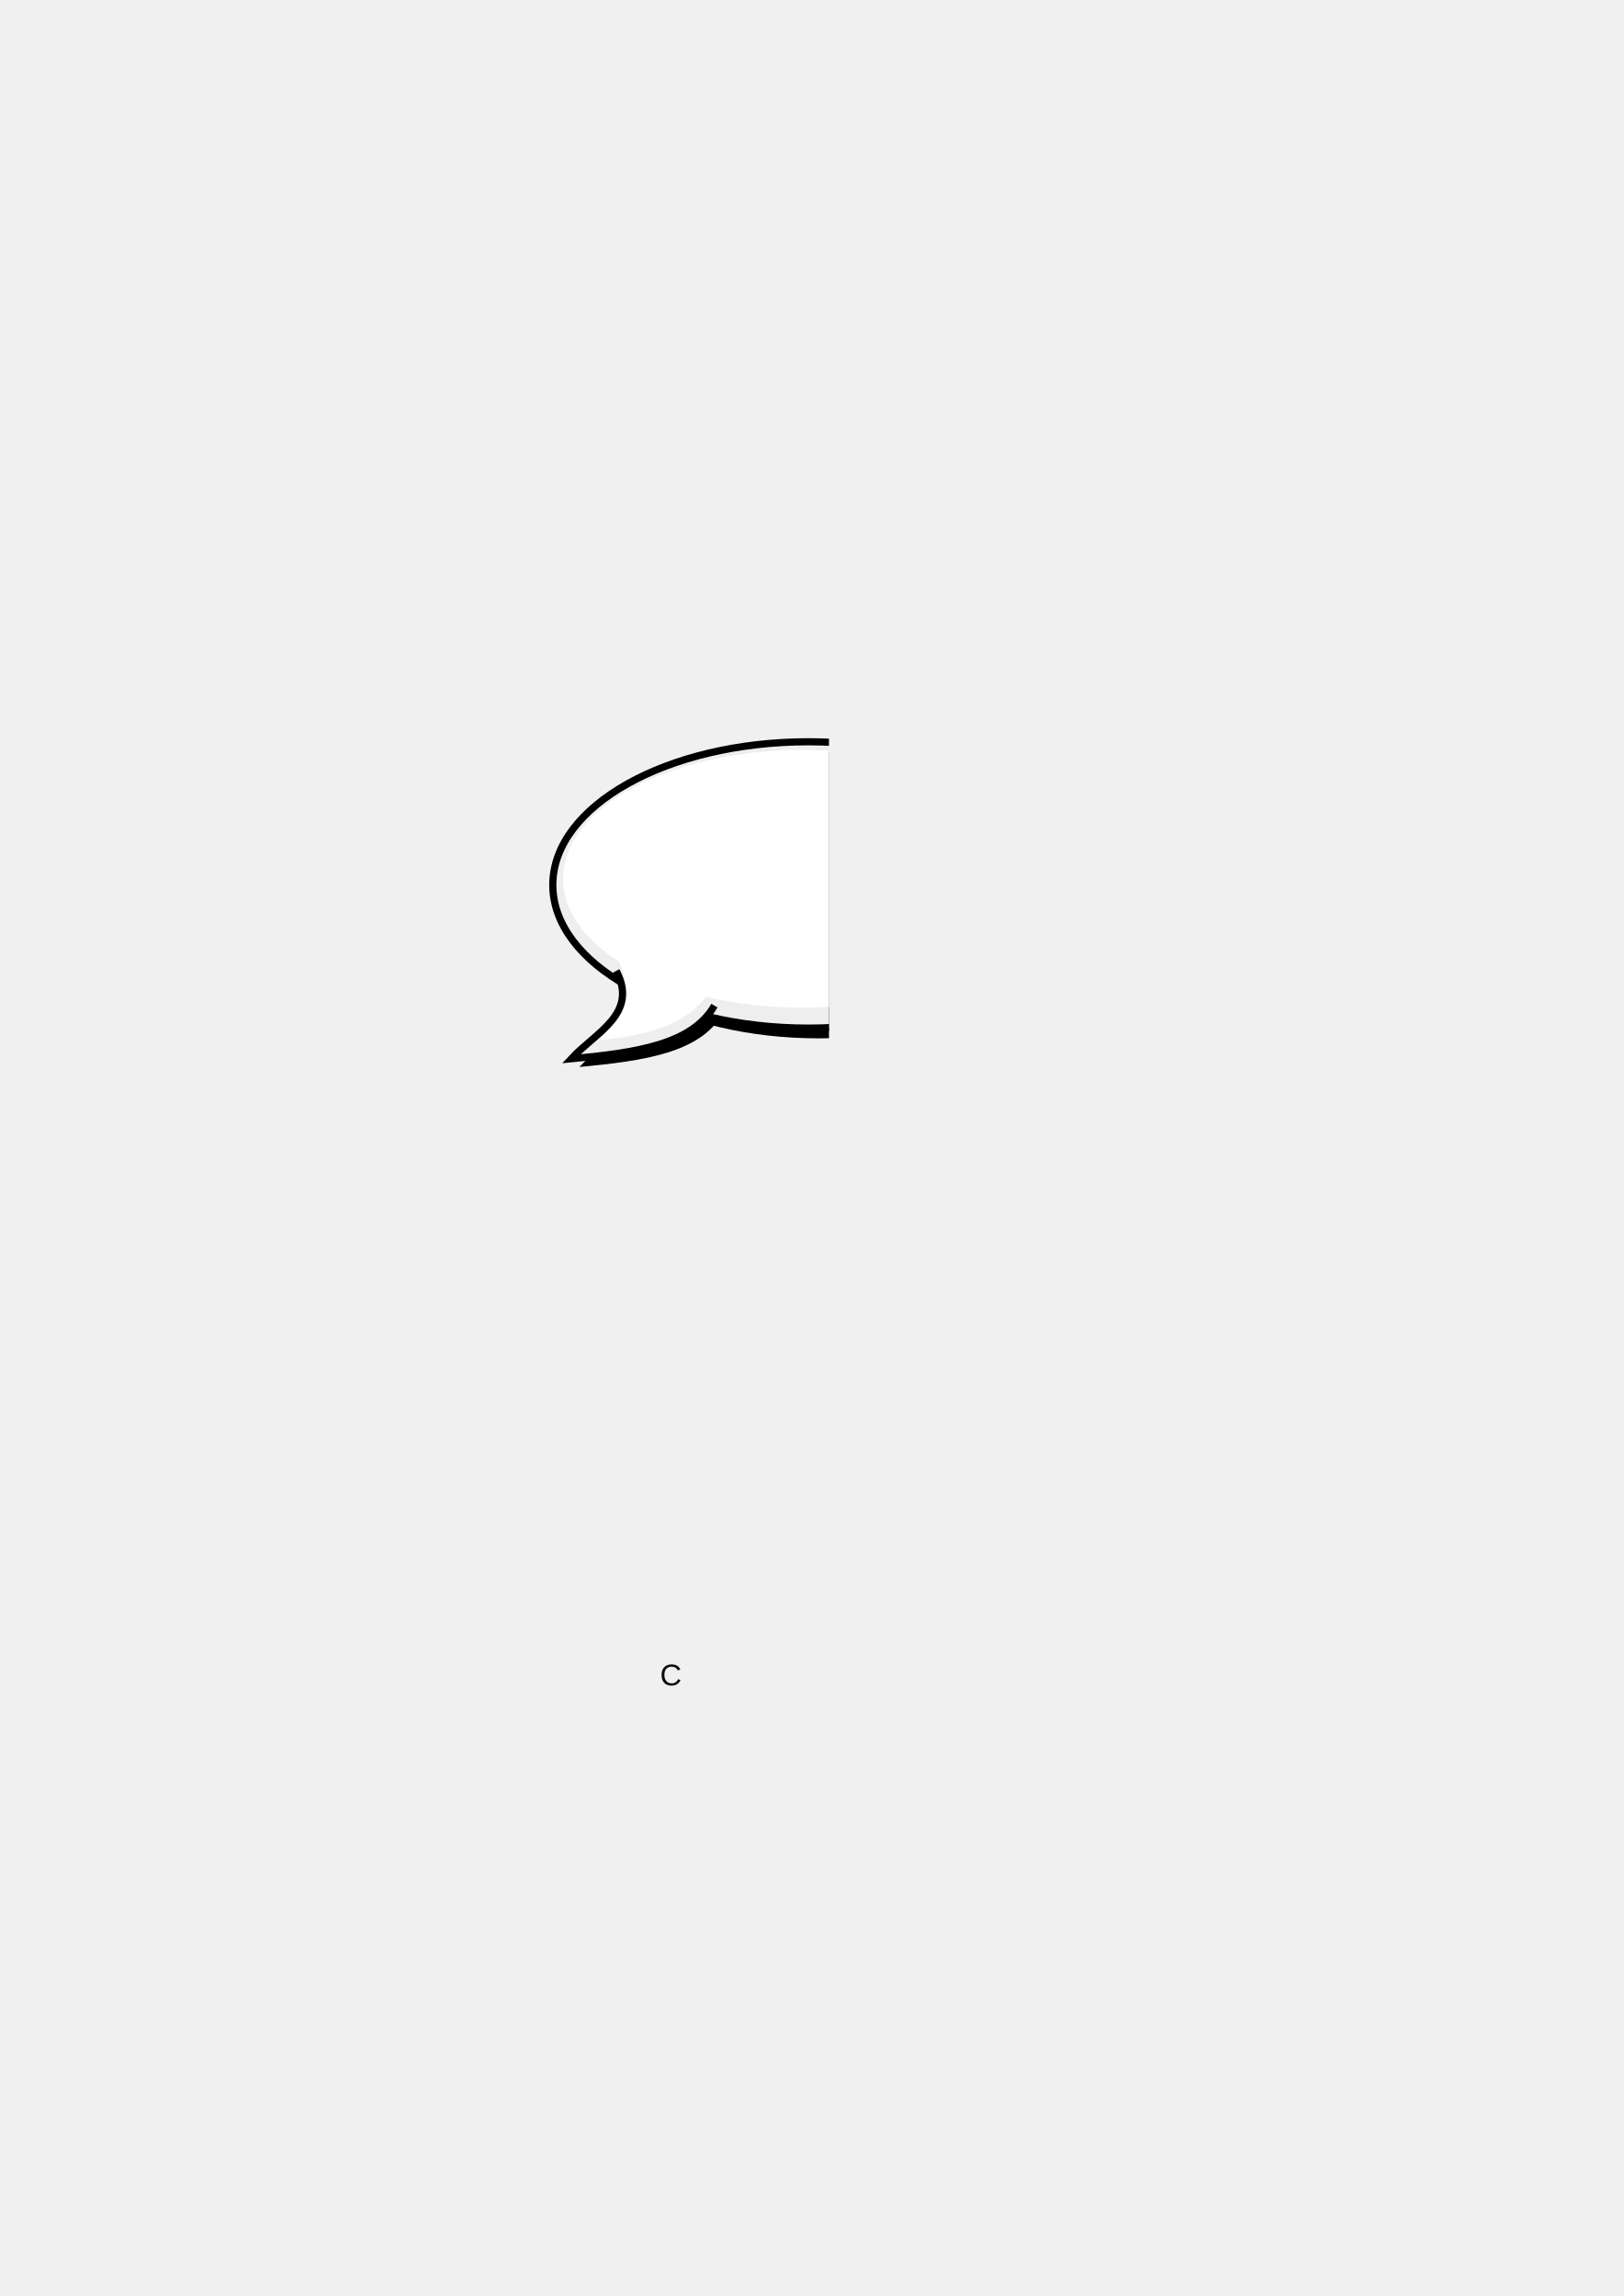
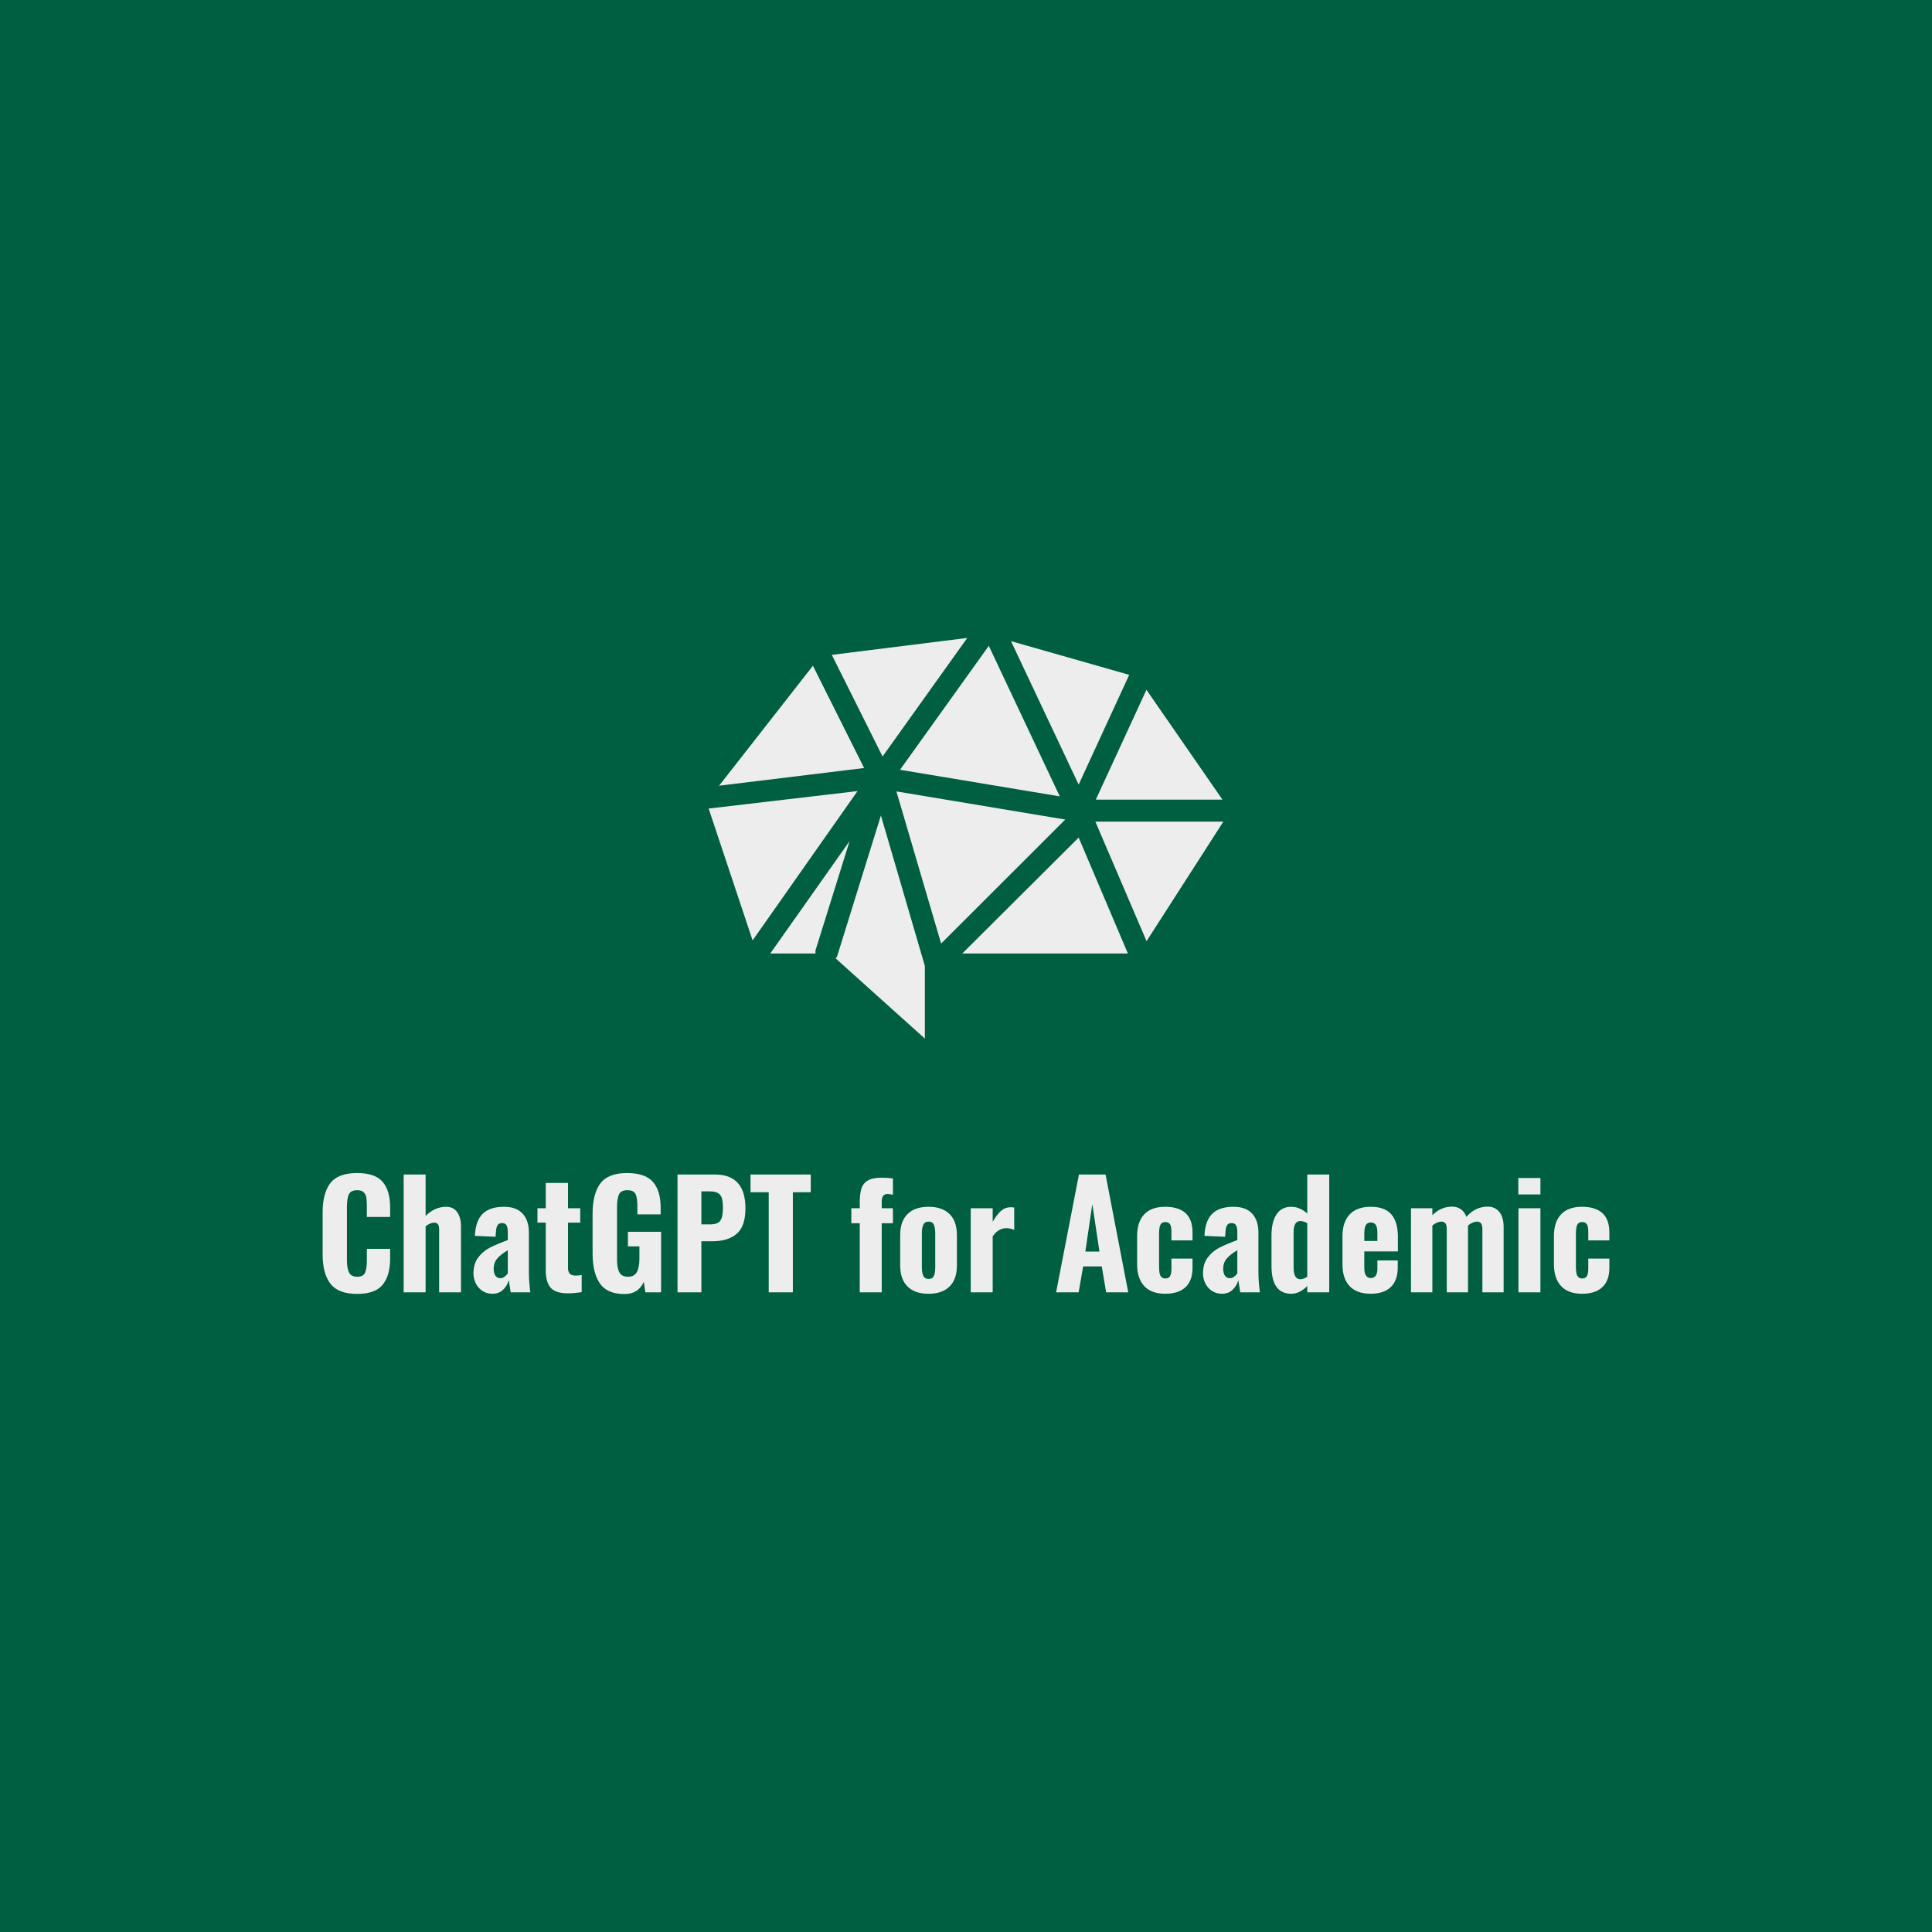
- <svg xmlns="http://www.w3.org/2000/svg" xmlns:xlink="http://www.w3.org/1999/xlink" width="210mm" height="297mm" viewBox="0 0 210 297" version="1.1" id="svg5">
-   <defs id="defs2">
-     <rect x="322.624" y="366.619" width="278.63" height="159.979" id="rect193" />
-     <symbol id="CircleBalloon" style="stroke-linejoin:miter;stroke-miterlimit:10">
-       <ellipse cx="205" cy="125" rx="125" ry="70" style="stroke:none" id="ellipse5527" />
-       <path d="m 110,166 c 11,21 -10,30 -22,43 32,-3 59,-7 70,-26" style="stroke:none" id="path5529" />
-       <ellipse cx="200" cy="120" rx="125" ry="70" style="fill:#eeeeee;stroke-width:3.5" id="ellipse5531" />
-       <path d="m 106,162 c 11,21 -10,30 -22,43 32,-3 59,-7 70,-26" style="fill:#eeeeee;stroke-width:3.5" id="path5533" />
-       <ellipse cx="197" cy="117" rx="117" ry="63" style="fill:#ffffff;stroke:none" id="ellipse5535" />
-       <path d="m 103,149 c 14,25 9,34 -6,47 30,-3 50,-10 58,-31" style="fill:#ffffff;stroke:none" id="path5537" />
-     </symbol>
+ <svg xmlns="http://www.w3.org/2000/svg" version="1.1" preserveAspectRatio="none" width="500" height="500" viewBox="0 0 500 500" id="svg29">
+   <defs id="defs33">
+     <defs id="defs4" />
+     <style id="style6">.companyName {fill:#EDEDED;fill-opacity:1;}.icon1 {fill:#EDEDED;fill-opacity:1;}.icon2 {fill:#163D26;fill-opacity:1;}.icon3 {fill:#9C9C9C;fill-opacity:1;}.icon3-str {stroke:#9C9C9C;stroke-opacity:1;}</style>
  </defs>
-   <g id="layer1">
-     <text xml:space="preserve" transform="scale(0.2645833)" id="text191" style="font-size:14.667px;line-height:40;font-family:Arial;-inkscape-font-specification:'Arial, Normal';white-space:pre;shape-inside:url(#rect193);display:inline;fill:#000000;fill-opacity:0.944;stroke-width:2.268;stroke-linecap:square;stroke-linejoin:round;paint-order:fill markers stroke;stop-color:#000000">
-       <tspan x="322.625" y="823.976" id="tspan6317">C</tspan>
-     </text>
-     <use xlink:href="#CircleBalloon" style="fill:#000000;stroke:#000000" id="use5649" transform="matrix(0.2645833,0,0,0.2645833,51.65339,82.72213)" />
+   <rect width="100%" height="100%" fill="#005F40" fill-opacity="1" id="rect2" />
+   <g opacity="1" transform="matrix(0.8698842,0,0,0.8698842,49.28763,152.7719)" id="g13">
+     <svg width="382.81" height="36" x="39.33" y="173.37" version="1.1" preserveAspectRatio="none" viewBox="1.96 -32.8 353.88 33.28" id="svg11">
+       <g class="companyName" id="g9">
+         <path id="id-D6z1nYkh20" d="m 11.44,0.44 q -5.16,0 -7.32,-2.78 -2.16,-2.78 -2.16,-8.02 v 0 -11.6 q 0,-5.36 2.14,-8.1 2.14,-2.74 7.34,-2.74 v 0 q 4.96,0 7.02,2.42 2.06,2.42 2.06,6.94 v 0 2.72 h -6.4 v -3 q 0,-1.44 -0.14,-2.32 -0.14,-0.88 -0.72,-1.46 -0.58,-0.58 -1.78,-0.58 v 0 q -1.8,0 -2.32,1.16 -0.52,1.16 -0.52,3.4 v 0 14.72 q 0,2.28 0.6,3.4 0.6,1.12 2.24,1.12 v 0 q 1.68,0 2.16,-1.14 0.48,-1.14 0.48,-3.38 v 0 -3.16 h 6.4 v 2.68 q 0,4.64 -2.04,7.18 -2.04,2.54 -7.04,2.54 z M 24.24,0 v -32.4 h 6.04 V -21 q 2.52,-2.52 5.68,-2.52 v 0 q 1.96,0 3,1.48 1.04,1.48 1.04,3.8 v 0 V 0 h -6 v -17.28 q 0,-0.96 -0.32,-1.42 -0.32,-0.46 -1.08,-0.46 v 0 q -1,0 -2.32,1 v 0 V 0 Z m 24.44,0.4 q -1.6,0 -2.8,-0.8 -1.2,-0.8 -1.82,-2.1 -0.62,-1.3 -0.62,-2.7 v 0 q 0,-2.68 1.32,-4.4 1.32,-1.72 3.18,-2.68 1.86,-0.96 4.94,-2.08 v 0 -2.16 q 0,-1.24 -0.34,-1.88 -0.34,-0.64 -1.22,-0.64 v 0 q -0.88,0 -1.24,0.56 -0.36,0.56 -0.44,1.6 v 0 l -0.12,1.6 -5.68,-0.24 q 0.16,-4.12 2.12,-6.06 1.96,-1.94 5.88,-1.94 v 0 q 3.4,0 5.12,1.88 1.72,1.88 1.72,5.16 v 0 10.76 q 0,2.72 0.4,5.72 v 0 h -5.4 q -0.16,-1.16 -0.52,-3.32 v 0 q -0.48,1.6 -1.62,2.66 Q 50.4,0.4 48.68,0.4 Z m 2.16,-4.28 q 0.6,0 1.14,-0.4 0.54,-0.4 0.9,-0.92 v 0 -6.36 Q 51,-10.48 50,-9.32 q -1,1.16 -1,2.84 v 0 q 0,1.24 0.48,1.92 0.48,0.68 1.36,0.68 z m 18.64,4.16 q -3.48,0 -4.82,-1.56 -1.34,-1.56 -1.34,-4.76 v 0 -13.12 h -2.28 v -3.96 h 2.28 v -6.96 h 6.12 v 6.96 h 3.36 v 3.96 h -3.36 v 12.52 q 0,2.04 2.04,2.04 v 0 q 1.08,0 1.72,-0.16 v 0 4.72 q -2.12,0.32 -3.72,0.32 z m 15.48,0.2 q -4.72,0 -6.74,-2.9 -2.02,-2.9 -2.02,-8.3 v 0 -10.84 q 0,-5.52 2.14,-8.38 2.14,-2.86 7.34,-2.86 v 0 q 5,0 7.12,2.44 2.12,2.44 2.12,7.04 v 0 1.88 h -6.4 v -2.28 q 0,-2.24 -0.5,-3.3 -0.5,-1.06 -2.26,-1.06 v 0 q -1.8,0 -2.32,1.2 -0.52,1.2 -0.52,3.48 v 0 14.4 q 0,2.28 0.64,3.5 0.64,1.22 2.4,1.22 v 0 q 1.72,0 2.42,-1.3 0.7,-1.3 0.7,-3.62 v 0 -3.44 h -3.16 v -4 h 9.12 V 0 H 90.72 L 90.28,-2.88 Q 88.8,0.48 84.96,0.48 Z M 99.56,0 v -32.4 h 10.28 q 8.4,0 8.4,9.32 v 0 q 0,4.92 -2.4,6.98 -2.4,2.06 -6.68,2.06 v 0 h -3.04 V 0 Z m 6.56,-18.68 h 2.36 q 2.12,0 2.84,-1 0.72,-1 0.72,-3.52 v 0 q 0,-1.64 -0.24,-2.58 -0.24,-0.94 -1.02,-1.46 -0.78,-0.52 -2.34,-0.52 v 0 h -2.32 z M 124.64,0 v -27.52 h -5 v -4.88 h 16.56 v 4.88 h -4.92 V 0 Z m 25.04,0 v -19 h -2.32 v -4.12 h 2.32 v -1.6 q 0,-2.32 0.44,-3.76 0.44,-1.44 1.74,-2.24 1.3,-0.8 3.86,-0.8 v 0 q 1.64,0 3.08,0.2 v 0 4.48 q -1,-0.2 -1.44,-0.2 v 0 q -1.64,0 -1.64,2.04 v 0 1.88 h 3.08 V -19 h -3.08 V 0 Z m 18.92,0.4 q -3.76,0 -5.78,-2 -2.02,-2 -2.02,-5.8 v 0 -8.32 q 0,-3.8 2.02,-5.8 2.02,-2 5.78,-2 v 0 q 3.76,0 5.78,2 2.02,2 2.02,5.8 v 0 8.32 q 0,3.8 -2.02,5.8 -2.02,2 -5.78,2 z m 0.04,-4.08 q 1.04,0 1.42,-0.82 0.38,-0.82 0.38,-2.46 v 0 -9.16 q 0,-1.64 -0.38,-2.48 -0.38,-0.84 -1.42,-0.84 v 0 q -1.08,0 -1.48,0.86 -0.4,0.86 -0.4,2.46 v 0 9.16 q 0,1.6 0.4,2.44 0.4,0.84 1.48,0.84 z M 180.2,0 v -23.12 h 6.04 v 3.72 q 1.2,-2.08 2.34,-3.04 1.14,-0.96 2.66,-0.96 v 0 q 0.36,0 0.92,0.08 v 0 6.16 q -1.04,-0.48 -2.16,-0.48 v 0 q -2.2,0 -3.76,2.24 v 0 V 0 Z m 23.48,0 6.28,-32.4 h 7.32 L 223.52,0 h -6.08 l -1.2,-7.12 h -5.12 L 209.88,0 Z m 8.04,-11.2 h 3.88 l -1.96,-13.04 z m 21.96,11.6 q -3.8,0 -5.76,-2.12 -1.96,-2.12 -1.96,-5.96 v 0 -7.8 q 0,-3.88 1.96,-5.96 1.96,-2.08 5.76,-2.08 v 0 q 3.72,0 5.62,1.76 1.9,1.76 1.9,5.28 v 0 2.2 h -5.8 v -2.36 q 0,-1.52 -0.4,-2.1 -0.4,-0.58 -1.28,-0.58 v 0 q -0.96,0 -1.34,0.72 -0.38,0.72 -0.38,2.52 v 0 9.12 q 0,1.8 0.42,2.48 0.42,0.68 1.3,0.68 v 0 q 0.92,0 1.3,-0.64 0.38,-0.64 0.38,-2.04 v 0 -2.8 h 5.8 v 2.56 q 0,3.48 -1.92,5.3 -1.92,1.82 -5.6,1.82 z m 15.64,0 q -1.6,0 -2.8,-0.8 -1.2,-0.8 -1.82,-2.1 -0.62,-1.3 -0.62,-2.7 v 0 q 0,-2.68 1.32,-4.4 1.32,-1.72 3.18,-2.68 1.86,-0.96 4.94,-2.08 v 0 -2.16 q 0,-1.24 -0.34,-1.88 -0.34,-0.64 -1.22,-0.64 v 0 q -0.88,0 -1.24,0.56 -0.36,0.56 -0.44,1.6 v 0 l -0.12,1.6 -5.68,-0.24 q 0.16,-4.12 2.12,-6.06 1.96,-1.94 5.88,-1.94 v 0 q 3.4,0 5.12,1.88 1.72,1.88 1.72,5.16 v 0 10.76 q 0,2.72 0.4,5.72 v 0 h -5.4 q -0.16,-1.16 -0.52,-3.32 v 0 q -0.48,1.6 -1.62,2.66 -1.14,1.06 -2.86,1.06 z m 2.16,-4.28 q 0.6,0 1.14,-0.4 0.54,-0.4 0.9,-0.92 v 0 -6.36 q -1.88,1.08 -2.88,2.24 -1,1.16 -1,2.84 v 0 q 0,1.24 0.48,1.92 0.48,0.68 1.36,0.68 z m 16.88,4.28 q -5.44,0 -5.44,-7.64 v 0 -8.48 q 0,-3.56 1.36,-5.68 1.36,-2.12 4.08,-2.12 v 0 q 2.28,0 4.4,1.84 v 0 -10.72 h 6.04 V 0 h -6.04 v -1.72 q -2.12,2.12 -4.4,2.12 z m 2.48,-4 q 0.88,0 1.92,-0.68 v 0 V -19 q -1.04,-0.6 -1.92,-0.6 v 0 q -0.96,0 -1.4,0.82 -0.44,0.82 -0.44,2.18 v 0 9.8 q 0,3.2 1.84,3.2 z m 19.36,4 q -3.8,0 -5.78,-2.08 -1.98,-2.08 -1.98,-6 v 0 -7.76 q 0,-3.92 2,-6 2,-2.08 5.76,-2.08 v 0 q 3.88,0 5.68,2.08 1.8,2.08 1.8,6.16 v 0 4.04 h -9.24 v 4.48 q 0,1.48 0.46,2.16 0.46,0.68 1.34,0.68 v 0 q 1.8,0 1.8,-2.6 v 0 -2.24 h 5.6 v 2 q 0,3.48 -1.92,5.32 -1.92,1.84 -5.52,1.84 z m -1.76,-14.52 h 3.6 v -2.24 q 0,-1.52 -0.44,-2.18 -0.44,-0.66 -1.4,-0.66 v 0 q -0.92,0 -1.34,0.72 -0.42,0.72 -0.42,2.56 v 0 z M 301.28,0 v -23.12 h 5.88 v 1.92 q 2.32,-2.36 5.44,-2.36 v 0 q 1.36,0 2.38,0.7 1.02,0.7 1.54,2.1 v 0 q 2.48,-2.8 5.88,-2.8 v 0 q 2,0 3.18,1.46 1.18,1.46 1.18,4.1 v 0 18 h -5.84 v -17.4 q 0,-1.12 -0.38,-1.58 -0.38,-0.46 -1.14,-0.46 v 0 q -0.52,0 -1.18,0.28 -0.66,0.28 -1.26,0.8 v 0 0.36 18 h -5.84 v -17.4 q 0,-1.12 -0.38,-1.58 -0.38,-0.46 -1.14,-0.46 v 0 q -0.52,0 -1.18,0.28 -0.66,0.28 -1.26,0.8 v 0 V 0 Z m 29.52,-26.92 v -4.52 h 6.08 v 4.52 z M 330.84,0 v -23.12 h 6.04 V 0 Z m 17.48,0.4 q -3.8,0 -5.76,-2.12 -1.96,-2.12 -1.96,-5.96 v 0 -7.8 q 0,-3.88 1.96,-5.96 1.96,-2.08 5.76,-2.08 v 0 q 3.72,0 5.62,1.76 1.9,1.76 1.9,5.28 v 0 2.2 h -5.8 v -2.36 q 0,-1.52 -0.4,-2.1 -0.4,-0.58 -1.28,-0.58 v 0 q -0.96,0 -1.34,0.72 -0.38,0.72 -0.38,2.52 v 0 9.12 q 0,1.8 0.42,2.48 0.42,0.68 1.3,0.68 v 0 q 0.92,0 1.3,-0.64 0.38,-0.64 0.38,-2.04 v 0 -2.8 h 5.8 v 2.56 q 0,3.48 -1.92,5.3 -1.92,1.82 -5.6,1.82 z" />
+       </g>
+     </svg>
+   </g>
+   <g opacity="1" transform="matrix(0.8698842,0,0,0.8698842,49.28763,152.7719)" id="g25">
+     <svg width="153.124" height="119.198" x="154.173" y="14.172" version="1.1" preserveAspectRatio="none" viewBox="8.32 14.28 46.85 36.47" id="svg23">
+       <g class="icon1" id="g21">
+         <g id="g19">
+           <path d="M 48.18,41.88 43.52,31 H 55.17 Z M 18.05,42.7 a 0.78,0.78 0 0 0 0,0.3 h -4.12 l 7.22,-10.23 z m -5.73,-0.89 -4,-12 13.55,-1.59 z m 5.49,-25 4.66,9.31 -13.2,1.61 z M 42,27.63 35.84,14.57 46.6,17.64 Z M 40.28,28.7 25.74,26.28 33.82,15 Z M 24.15,25.07 19.53,15.82 31.86,14.28 Z M 40.78,30.81 29.48,42.1 25.41,28.25 Z M 42,32.45 46.48,43 H 31.41 Z M 43.56,29 48.17,19 55.09,29 Z M 19.87,43.44 A 0.5,0.5 0 0 0 20,43.3 l 4,-12.86 4,13.7 v 6.61 z" id="path17" />
+         </g>
+       </g>
+     </svg>
  </g>
</svg>
